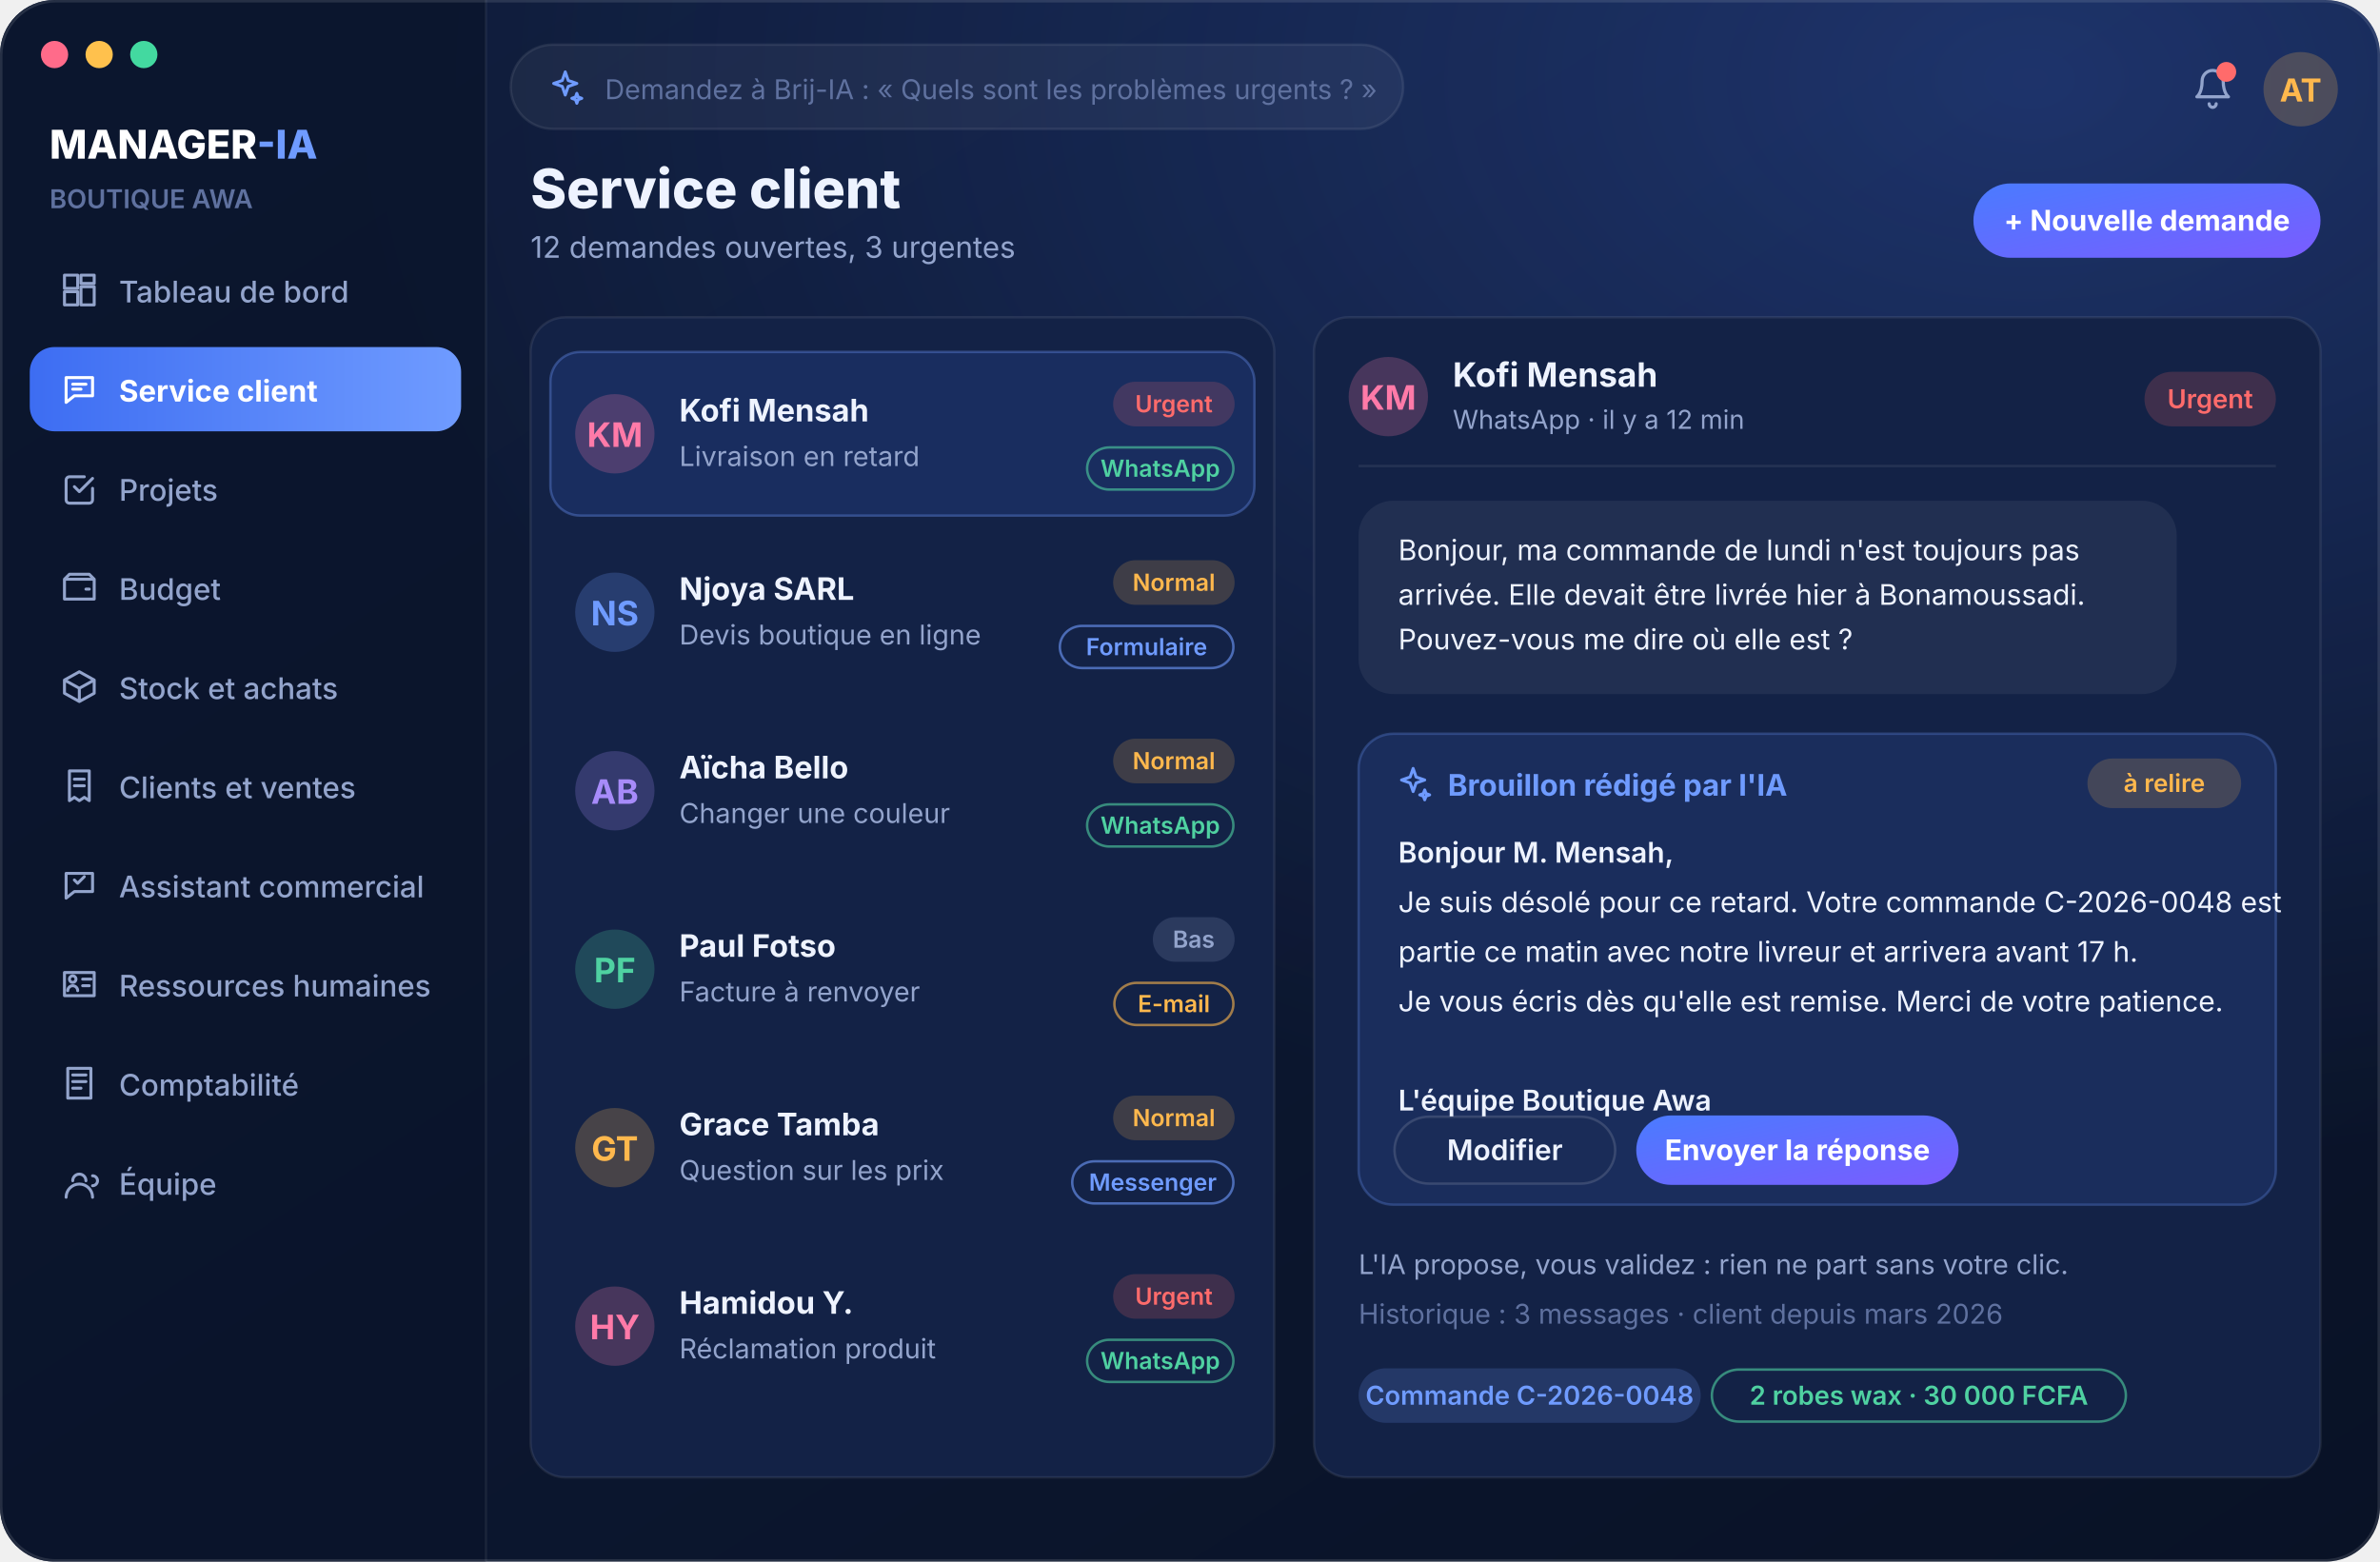
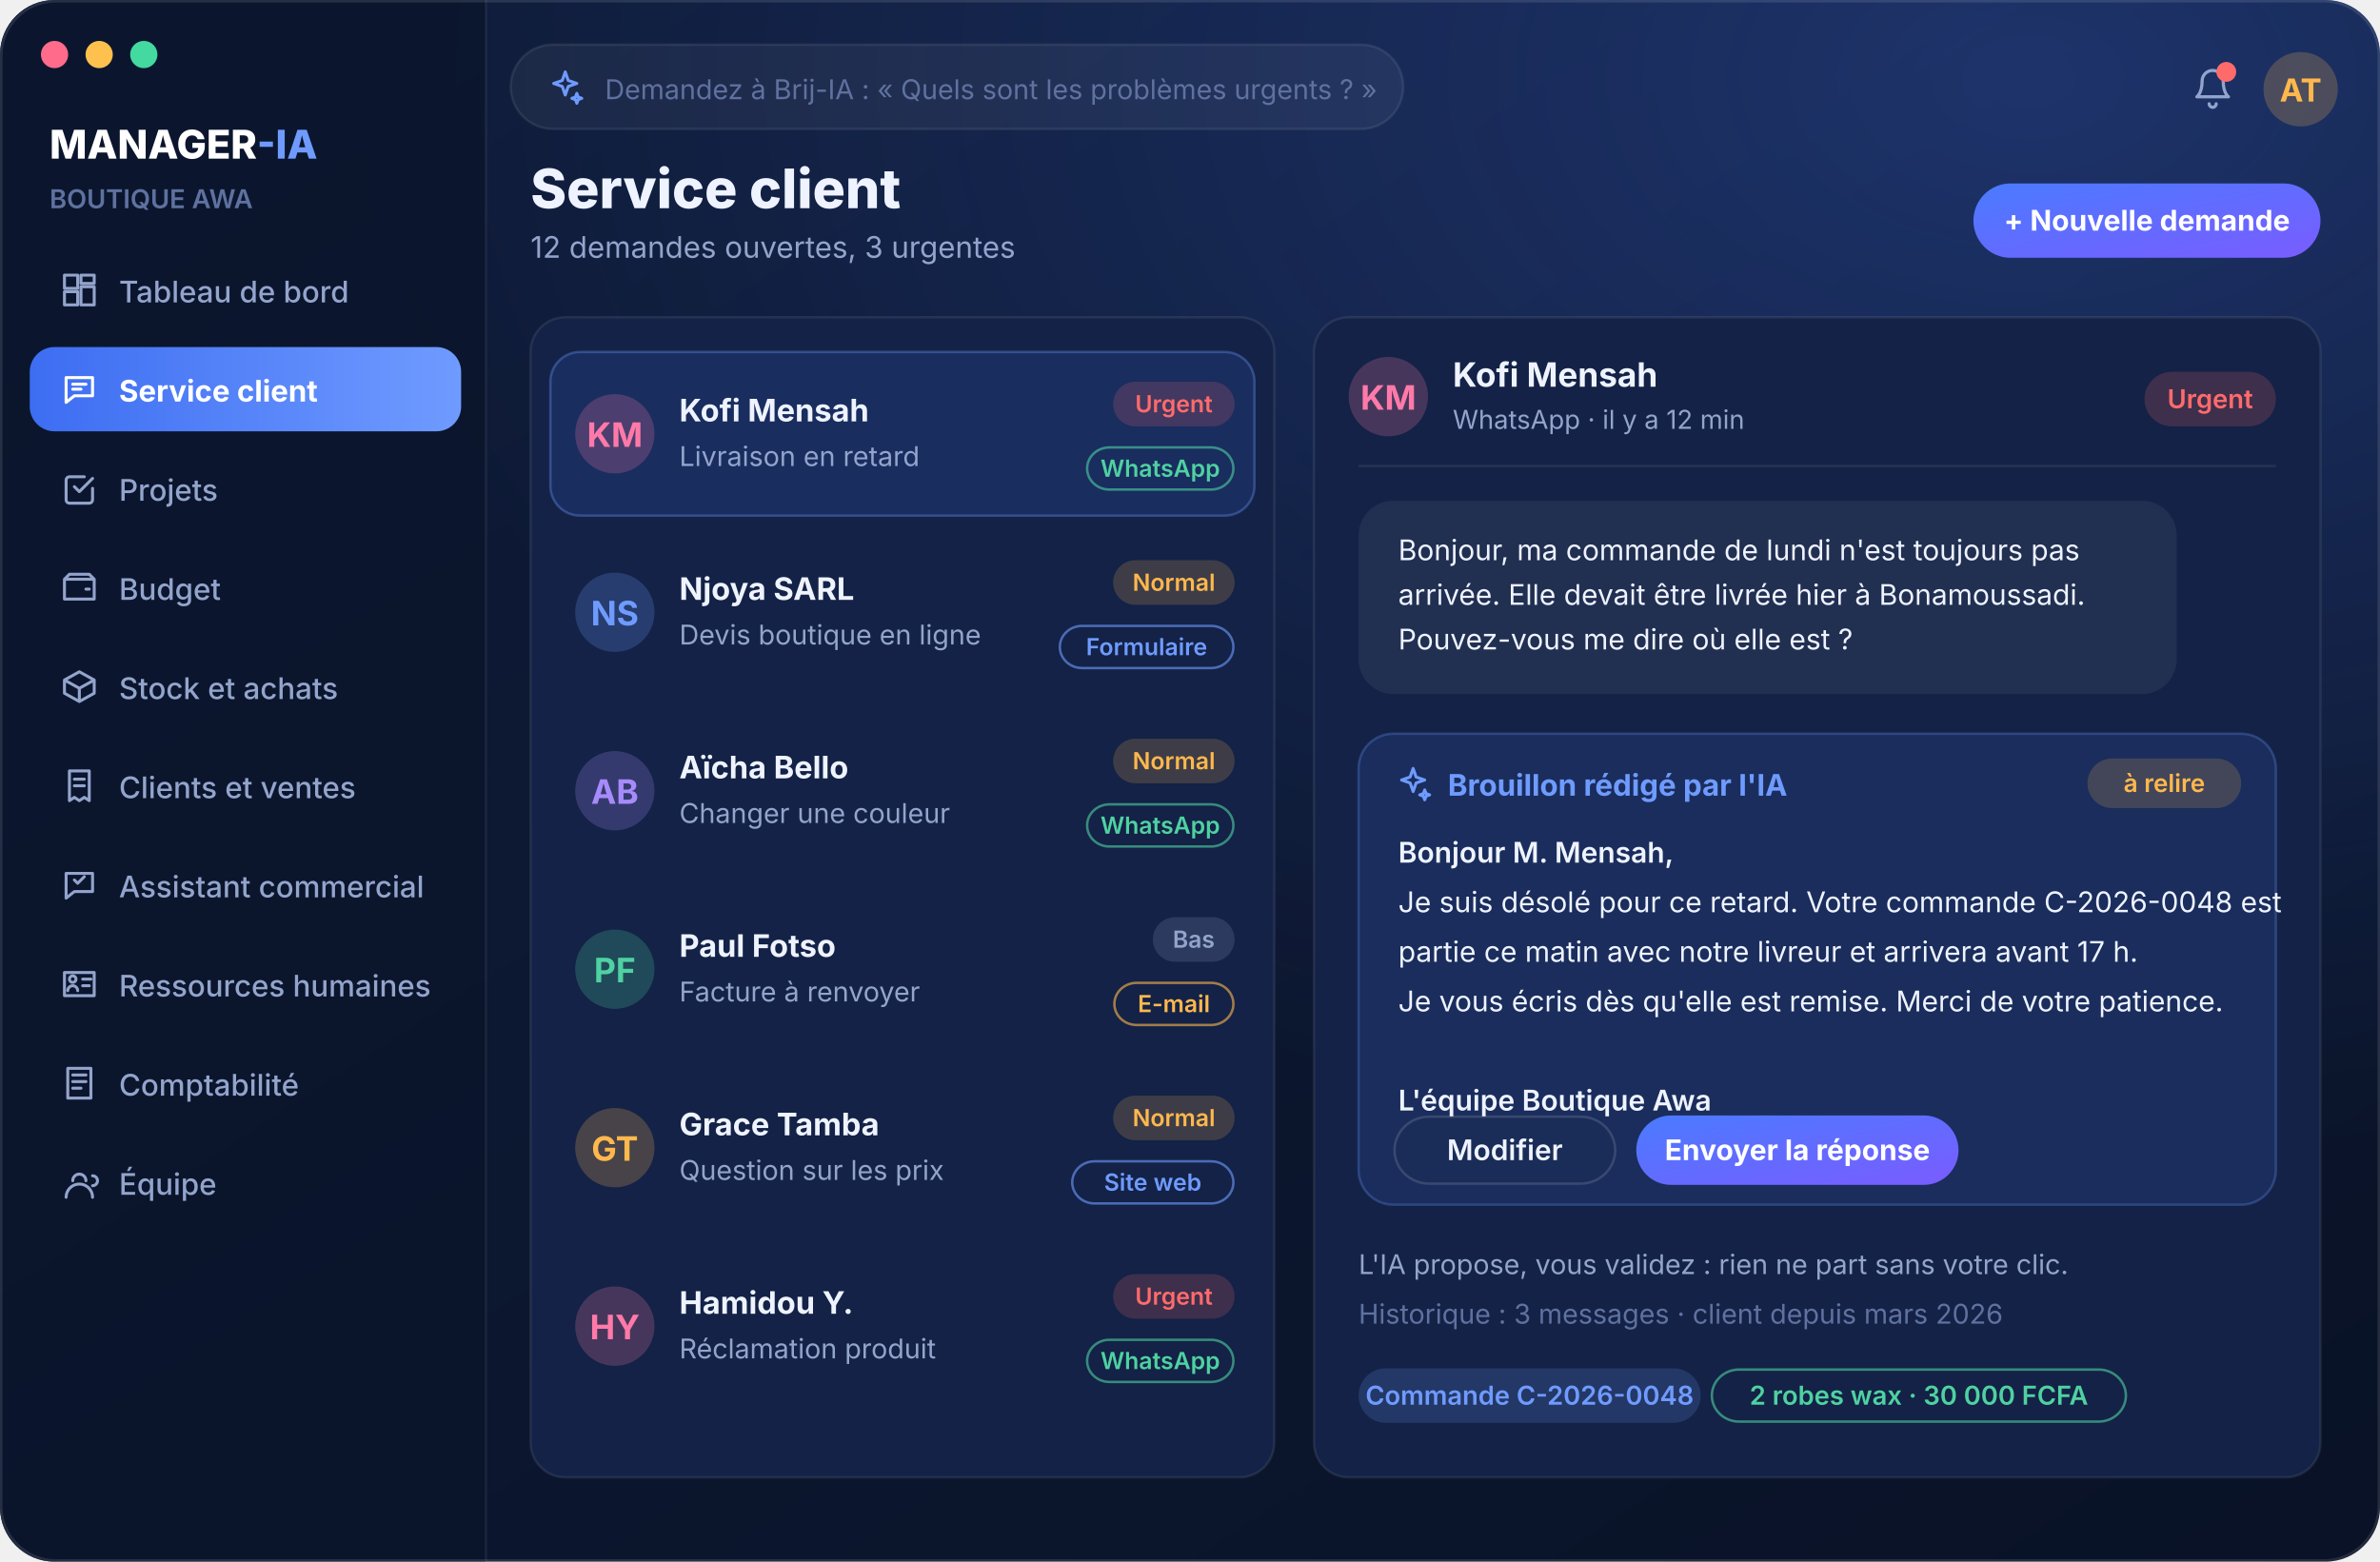
<svg xmlns="http://www.w3.org/2000/svg" viewBox="0 0 960 630" font-family="Inter,'Segoe UI',system-ui,-apple-system,Roboto,Arial,sans-serif" role="img">
  <defs>
    <linearGradient id="gBg" x1="0" y1="0" x2="1" y2="1">
      <stop offset="0" stop-color="#0f1c3a" />
      <stop offset="1" stop-color="#091226" />
    </linearGradient>
    <linearGradient id="gSide" x1="0" y1="0" x2="1" y2="0">
      <stop offset="0" stop-color="#3d6df2" />
      <stop offset="1" stop-color="#6f9bff" />
    </linearGradient>
    <linearGradient id="gBtn" x1="0" y1="0" x2="1" y2="1">
      <stop offset="0" stop-color="#4a7bff" />
      <stop offset="1" stop-color="#7a5cff" />
    </linearGradient>
    <linearGradient id="g1" x1="0" y1="0" x2="0" y2="1">
      <stop offset="0" stop-color="#4fd1a1" stop-opacity=".38" />
      <stop offset="1" stop-color="#4fd1a1" stop-opacity="0" />
    </linearGradient>
    <linearGradient id="g2" x1="0" y1="0" x2="0" y2="1">
      <stop offset="0" stop-color="#6f9bff" stop-opacity=".4" />
      <stop offset="1" stop-color="#6f9bff" stop-opacity="0" />
    </linearGradient>
    <radialGradient id="gGlow" cx=".85" cy=".05" r=".7">
      <stop offset="0" stop-color="#4a7bff" stop-opacity=".28" />
      <stop offset="1" stop-color="#4a7bff" stop-opacity="0" />
    </radialGradient>
    <clipPath id="win">
      <rect x="0" y="0" width="960" height="630" rx="22" />
    </clipPath>
  </defs>
  <g clip-path="url(#win)">
    <rect width="960" height="630" fill="url(#gBg)" />
    <rect width="960" height="630" fill="url(#gGlow)" />
    <rect x="0" y="0" width="196" height="630" fill="#0a1329" opacity=".72" />
    <line x1="196" y1="0" x2="196" y2="630" stroke="#ffffff10" />
    <circle cx="22" cy="22" r="5.5" fill="#ff6b8a" />
    <circle cx="40" cy="22" r="5.5" fill="#ffc14d" />
    <circle cx="58" cy="22" r="5.5" fill="#43d9a0" />
    <text x="20" y="64" font-size="16" font-weight="800" fill="#fff">MANAGER<tspan fill="#6f9bff">-IA</tspan>
    </text>
    <text x="20" y="84" font-size="10.5" fill="#5f719f" font-weight="600">BOUTIQUE AWA</text>
    <path d="M3 3h8v8H3zM13 3h8v5h-8zM13 10h8v11h-8zM3 13h8v8H3z" transform="translate(24 109) scale(0.6666667)" fill="none" stroke="#93a4cc" stroke-width="1.8" stroke-linecap="round" stroke-linejoin="round" />
    <text x="48" y="122" font-size="12" font-weight="500" fill="#93a4cc" text-anchor="start">Tableau de bord</text>
    <rect x="12" y="140" width="174" height="34" rx="10" fill="url(#gSide)" />
    <path d="M4 5h16v11H9l-5 4zM8 9h8M8 12h5" transform="translate(24 149) scale(0.6666667)" fill="none" stroke="#ffffff" stroke-width="1.8" stroke-linecap="round" stroke-linejoin="round" />
    <text x="48" y="162" font-size="12" font-weight="700" fill="#ffffff" text-anchor="start">Service client</text>
    <path d="M9 11l3 3 8-8M20 12v7a2 2 0 01-2 2H6a2 2 0 01-2-2V7a2 2 0 012-2h9" transform="translate(24 189) scale(0.6666667)" fill="none" stroke="#93a4cc" stroke-width="1.8" stroke-linecap="round" stroke-linejoin="round" />
    <text x="48" y="202" font-size="12" font-weight="500" fill="#93a4cc" text-anchor="start">Projets</text>
    <path d="M3 7h18v12H3zM3 7l3-3h12l3 3M16 13h2" transform="translate(24 229) scale(0.6666667)" fill="none" stroke="#93a4cc" stroke-width="1.8" stroke-linecap="round" stroke-linejoin="round" />
    <text x="48" y="242" font-size="12" font-weight="500" fill="#93a4cc" text-anchor="start">Budget</text>
    <path d="M21 8l-9-5-9 5v8l9 5 9-5zM3 8l9 5 9-5M12 13v8" transform="translate(24 269) scale(0.6666667)" fill="none" stroke="#93a4cc" stroke-width="1.8" stroke-linecap="round" stroke-linejoin="round" />
    <text x="48" y="282" font-size="12" font-weight="500" fill="#93a4cc" text-anchor="start">Stock et achats</text>
    <path d="M6 3h12v18l-3-2-3 2-3-2-3 2zM9 8h6M9 12h6" transform="translate(24 309) scale(0.6666667)" fill="none" stroke="#93a4cc" stroke-width="1.8" stroke-linecap="round" stroke-linejoin="round" />
    <text x="48" y="322" font-size="12" font-weight="500" fill="#93a4cc" text-anchor="start">Clients et ventes</text>
    <path d="M4 5h16v11H9l-5 4zM9 9l2 2 4-4" transform="translate(24 349) scale(0.6666667)" fill="none" stroke="#93a4cc" stroke-width="1.8" stroke-linecap="round" stroke-linejoin="round" />
    <text x="48" y="362" font-size="12" font-weight="500" fill="#93a4cc" text-anchor="start">Assistant commercial</text>
    <path d="M3 5h18v14H3zM8 11a2 2 0 100-4 2 2 0 000 4zM5 16a3 3 0 016 0M14 9h5M14 13h4" transform="translate(24 389) scale(0.6666667)" fill="none" stroke="#93a4cc" stroke-width="1.8" stroke-linecap="round" stroke-linejoin="round" />
    <text x="48" y="402" font-size="12" font-weight="500" fill="#93a4cc" text-anchor="start">Ressources humaines</text>
    <path d="M5 3h14v18H5zM8 7h8M8 11h8M8 15h5" transform="translate(24 429) scale(0.6666667)" fill="none" stroke="#93a4cc" stroke-width="1.8" stroke-linecap="round" stroke-linejoin="round" />
    <text x="48" y="442" font-size="12" font-weight="500" fill="#93a4cc" text-anchor="start">Comptabilité</text>
    <path d="M16 11a4 4 0 10-8 0M4 21a8 8 0 0116 0M20 8a3 3 0 010 6" transform="translate(24 469) scale(0.6666667)" fill="none" stroke="#93a4cc" stroke-width="1.8" stroke-linecap="round" stroke-linejoin="round" />
    <text x="48" y="482" font-size="12" font-weight="500" fill="#93a4cc" text-anchor="start">Équipe</text>
    <rect x="206" y="18" width="360" height="34" rx="17" fill="#ffffff0d" stroke="#ffffff14" />
    <path d="M12 3l1.8 5.2L19 10l-5.2 1.8L12 17l-1.8-5.2L5 10l5.2-1.8zM19 16l.8 2.2L22 19l-2.2.8L19 22l-.8-2.2L16 19l2.2-.8z" transform="translate(220 27) scale(0.6666667)" fill="none" stroke="#6f9bff" stroke-width="1.8" stroke-linecap="round" stroke-linejoin="round" />
    <text x="244" y="40" font-size="11" font-weight="400" fill="#5f719f" text-anchor="start">Demandez à Brij-IA : « Quels sont les problèmes urgents ? »</text>
    <path d="M6 8a6 6 0 1112 0c0 7 3 9 3 9H3s3-2 3-9M10 21a2 2 0 004 0" transform="translate(884 27) scale(0.7083333)" fill="none" stroke="#93a4cc" stroke-width="1.8" stroke-linecap="round" stroke-linejoin="round" />
    <circle cx="898" cy="29" r="4" fill="#ff6b6b" />
    <circle cx="928" cy="36" r="15" fill="#ffb84d" opacity=".22" />
    <text x="928" y="40.95" font-size="12.75" font-weight="700" fill="#ffb84d" text-anchor="middle">AT</text>
    <text x="214" y="84" font-size="22" font-weight="800" fill="#eef3ff" text-anchor="start">Service client</text>
    <text x="214" y="104" font-size="12" font-weight="400" fill="#93a4cc" text-anchor="start">12 demandes ouvertes, 3 urgentes</text>
    <rect x="796" y="74" width="140" height="30" rx="15.0" fill="url(#gBtn)" />
    <text x="866.0" y="93.025" font-size="11.5" font-weight="700" fill="#fff" text-anchor="middle">+ Nouvelle demande</text>
    <rect x="214" y="128" width="300" height="468" rx="14" fill="#132246" stroke="#ffffff14" />
    <rect x="222" y="142" width="284" height="66" rx="12" fill="#4a7bff22" stroke="#6f9bff55" />
    <circle cx="248" cy="175" r="16" fill="#ff7aa8" opacity=".22" />
    <text x="248" y="180.28" font-size="13.6" font-weight="700" fill="#ff7aa8" text-anchor="middle">KM</text>
    <text x="274" y="170" font-size="12.5" font-weight="700" fill="#eef3ff" text-anchor="start">Kofi Mensah</text>
    <text x="274" y="188" font-size="11" font-weight="400" fill="#93a4cc" text-anchor="start">Livraison en retard</text>
    <rect x="449" y="154" width="49" height="18" rx="9.0" fill="#ff6b6b" opacity="0.18" />
    <text x="473.5" y="166.325" font-size="9.5" font-weight="600" fill="#ff6b6b" text-anchor="middle">Urgent</text>
    <rect x="438" y="180" width="60" height="18" rx="9.0" fill="#4fd1a1" opacity="0" />
    <rect x="438.5" y="180.5" width="59" height="17" rx="9.0" fill="none" stroke="#4fd1a1" opacity=".6" />
    <text x="468.0" y="192.325" font-size="9.5" font-weight="600" fill="#4fd1a1" text-anchor="middle">WhatsApp</text>
    <circle cx="248" cy="247" r="16" fill="#6f9bff" opacity=".22" />
    <text x="248" y="252.28" font-size="13.6" font-weight="700" fill="#6f9bff" text-anchor="middle">NS</text>
    <text x="274" y="242" font-size="12.5" font-weight="700" fill="#eef3ff" text-anchor="start">Njoya SARL</text>
    <text x="274" y="260" font-size="11" font-weight="400" fill="#93a4cc" text-anchor="start">Devis boutique en ligne</text>
    <rect x="449" y="226" width="49" height="18" rx="9.0" fill="#ffb84d" opacity="0.18" />
    <text x="473.5" y="238.325" font-size="9.5" font-weight="600" fill="#ffb84d" text-anchor="middle">Normal</text>
    <rect x="427" y="252" width="71" height="18" rx="9.0" fill="#6f9bff" opacity="0" />
    <rect x="427.5" y="252.5" width="70" height="17" rx="9.0" fill="none" stroke="#6f9bff" opacity=".6" />
    <text x="462.5" y="264.325" font-size="9.5" font-weight="600" fill="#6f9bff" text-anchor="middle">Formulaire</text>
    <circle cx="248" cy="319" r="16" fill="#a78bfa" opacity=".22" />
    <text x="248" y="324.28" font-size="13.6" font-weight="700" fill="#a78bfa" text-anchor="middle">AB</text>
    <text x="274" y="314" font-size="12.5" font-weight="700" fill="#eef3ff" text-anchor="start">Aïcha Bello</text>
    <text x="274" y="332" font-size="11" font-weight="400" fill="#93a4cc" text-anchor="start">Changer une couleur</text>
    <rect x="449" y="298" width="49" height="18" rx="9.0" fill="#ffb84d" opacity="0.18" />
    <text x="473.5" y="310.325" font-size="9.5" font-weight="600" fill="#ffb84d" text-anchor="middle">Normal</text>
    <rect x="438" y="324" width="60" height="18" rx="9.0" fill="#4fd1a1" opacity="0" />
    <rect x="438.5" y="324.5" width="59" height="17" rx="9.0" fill="none" stroke="#4fd1a1" opacity=".6" />
    <text x="468.0" y="336.325" font-size="9.5" font-weight="600" fill="#4fd1a1" text-anchor="middle">WhatsApp</text>
    <circle cx="248" cy="391" r="16" fill="#4fd1a1" opacity=".22" />
    <text x="248" y="396.28" font-size="13.6" font-weight="700" fill="#4fd1a1" text-anchor="middle">PF</text>
    <text x="274" y="386" font-size="12.5" font-weight="700" fill="#eef3ff" text-anchor="start">Paul Fotso</text>
    <text x="274" y="404" font-size="11" font-weight="400" fill="#93a4cc" text-anchor="start">Facture à renvoyer</text>
    <rect x="465" y="370" width="33" height="18" rx="9.0" fill="#93a4cc" opacity="0.18" />
    <text x="481.5" y="382.325" font-size="9.5" font-weight="600" fill="#93a4cc" text-anchor="middle">Bas</text>
    <rect x="449" y="396" width="49" height="18" rx="9.0" fill="#ffb84d" opacity="0" />
    <rect x="449.5" y="396.5" width="48" height="17" rx="9.0" fill="none" stroke="#ffb84d" opacity=".6" />
    <text x="473.5" y="408.325" font-size="9.5" font-weight="600" fill="#ffb84d" text-anchor="middle">E-mail</text>
    <circle cx="248" cy="463" r="16" fill="#ffb84d" opacity=".22" />
    <text x="248" y="468.28" font-size="13.6" font-weight="700" fill="#ffb84d" text-anchor="middle">GT</text>
    <text x="274" y="458" font-size="12.5" font-weight="700" fill="#eef3ff" text-anchor="start">Grace Tamba</text>
    <text x="274" y="476" font-size="11" font-weight="400" fill="#93a4cc" text-anchor="start">Question sur les prix</text>
    <rect x="449" y="442" width="49" height="18" rx="9.0" fill="#ffb84d" opacity="0.18" />
    <text x="473.5" y="454.325" font-size="9.5" font-weight="600" fill="#ffb84d" text-anchor="middle">Normal</text>
    <rect x="432" y="468" width="66" height="18" rx="9.0" fill="#6f9bff" opacity="0" />
    <rect x="432.5" y="468.5" width="65" height="17" rx="9.0" fill="none" stroke="#6f9bff" opacity=".6" />
-     <text x="465.0" y="480.325" font-size="9.5" font-weight="600" fill="#6f9bff" text-anchor="middle">Messenger</text>
+     <text x="465.0" y="480.325" font-size="9.5" font-weight="600" fill="#6f9bff" text-anchor="middle">Site web</text>
    <circle cx="248" cy="535" r="16" fill="#ff7aa8" opacity=".22" />
    <text x="248" y="540.28" font-size="13.6" font-weight="700" fill="#ff7aa8" text-anchor="middle">HY</text>
    <text x="274" y="530" font-size="12.5" font-weight="700" fill="#eef3ff" text-anchor="start">Hamidou Y.</text>
    <text x="274" y="548" font-size="11" font-weight="400" fill="#93a4cc" text-anchor="start">Réclamation produit</text>
    <rect x="449" y="514" width="49" height="18" rx="9.0" fill="#ff6b6b" opacity="0.18" />
    <text x="473.5" y="526.325" font-size="9.5" font-weight="600" fill="#ff6b6b" text-anchor="middle">Urgent</text>
    <rect x="438" y="540" width="60" height="18" rx="9.0" fill="#4fd1a1" opacity="0" />
    <rect x="438.5" y="540.5" width="59" height="17" rx="9.0" fill="none" stroke="#4fd1a1" opacity=".6" />
    <text x="468.0" y="552.325" font-size="9.5" font-weight="600" fill="#4fd1a1" text-anchor="middle">WhatsApp</text>
    <rect x="530" y="128" width="406" height="468" rx="14" fill="#132246" stroke="#ffffff14" />
    <circle cx="560" cy="160" r="16" fill="#ff7aa8" opacity=".22" />
    <text x="560" y="165.28" font-size="13.6" font-weight="700" fill="#ff7aa8" text-anchor="middle">KM</text>
    <text x="586" y="156" font-size="13.5" font-weight="700" fill="#eef3ff" text-anchor="start">Kofi Mensah</text>
    <text x="586" y="173" font-size="10.5" font-weight="400" fill="#93a4cc" text-anchor="start">WhatsApp · il y a 12 min</text>
    <rect x="865" y="150" width="53" height="22" rx="11.0" fill="#ff6b6b" opacity="0.18" />
    <text x="891.5" y="164.675" font-size="10.5" font-weight="600" fill="#ff6b6b" text-anchor="middle">Urgent</text>
    <line x1="548" y1="188" x2="918" y2="188" stroke="#ffffff12" />
    <rect x="548" y="202" width="330" height="78" rx="14" fill="#ffffff0f" />
    <text x="564" y="226" font-size="11.5" font-weight="400" fill="#eef3ff" text-anchor="start">Bonjour, ma commande de lundi n'est toujours pas</text>
    <text x="564" y="244" font-size="11.5" font-weight="400" fill="#eef3ff" text-anchor="start">arrivée. Elle devait être livrée hier à Bonamoussadi.</text>
    <text x="564" y="262" font-size="11.5" font-weight="400" fill="#eef3ff" text-anchor="start">Pouvez-vous me dire où elle est ?</text>
    <rect x="548" y="296" width="370" height="190" rx="14" fill="#4a7bff1f" stroke="#6f9bff44" />
    <path d="M12 3l1.8 5.2L19 10l-5.2 1.8L12 17l-1.8-5.2L5 10l5.2-1.8zM19 16l.8 2.2L22 19l-2.2.8L19 22l-.8-2.2L16 19l2.2-.8z" transform="translate(562 308) scale(0.6666667)" fill="none" stroke="#6f9bff" stroke-width="1.8" stroke-linecap="round" stroke-linejoin="round" />
    <text x="584" y="321" font-size="12" font-weight="700" fill="#6f9bff" text-anchor="start">Brouillon rédigé par l'IA</text>
    <rect x="842" y="306" width="62" height="20" rx="10.0" fill="#ffb84d" opacity="0.18" />
    <text x="873.0" y="319.5" font-size="10" font-weight="600" fill="#ffb84d" text-anchor="middle">à relire</text>
    <text x="564" y="348" font-size="11.5" font-weight="600" fill="#eef3ff" text-anchor="start">Bonjour M. Mensah,</text>
    <text x="564" y="368" font-size="11.5" font-weight="400" fill="#eef3ff" text-anchor="start">Je suis désolé pour ce retard. Votre commande C-2026-0048 est</text>
    <text x="564" y="388" font-size="11.5" font-weight="400" fill="#eef3ff" text-anchor="start">partie ce matin avec notre livreur et arrivera avant 17 h.</text>
    <text x="564" y="408" font-size="11.5" font-weight="400" fill="#eef3ff" text-anchor="start">Je vous écris dès qu'elle est remise. Merci de votre patience.</text>
    <text x="564" y="428" font-size="11.5" font-weight="400" fill="#eef3ff" text-anchor="start" />
    <text x="564" y="448" font-size="11.5" font-weight="600" fill="#eef3ff" text-anchor="start">L'équipe Boutique Awa</text>
    <rect x="562.5" y="450.5" width="89" height="27" rx="14.0" fill="#1a2c58" stroke="#ffffff22" />
    <text x="607.0" y="468.025" font-size="11.5" font-weight="600" fill="#eef3ff" text-anchor="middle">Modifier</text>
    <rect x="660" y="450" width="130" height="28" rx="14.0" fill="url(#gBtn)" />
    <text x="725.0" y="468.025" font-size="11.5" font-weight="700" fill="#fff" text-anchor="middle">Envoyer la réponse</text>
    <text x="548" y="514" font-size="11" font-weight="400" fill="#93a4cc" text-anchor="start">L'IA propose, vous validez : rien ne part sans votre clic.</text>
    <text x="548" y="534" font-size="11" font-weight="400" fill="#5f719f" text-anchor="start">Historique : 3 messages · client depuis mars 2026</text>
    <rect x="548" y="552" width="138" height="22" rx="11.0" fill="#6f9bff" opacity="0.18" />
    <text x="617.0" y="566.675" font-size="10.5" font-weight="600" fill="#6f9bff" text-anchor="middle">Commande C-2026-0048</text>
    <rect x="690" y="552" width="168" height="22" rx="11.0" fill="#4fd1a1" opacity="0" />
    <rect x="690.5" y="552.5" width="167" height="21" rx="11.0" fill="none" stroke="#4fd1a1" opacity=".6" />
    <text x="774.0" y="566.675" font-size="10.5" font-weight="600" fill="#4fd1a1" text-anchor="middle">2 robes wax · 30 000 FCFA</text>
  </g>
  <rect x=".5" y=".5" width="959" height="629" rx="22" fill="none" stroke="#ffffff1c" />
</svg>
